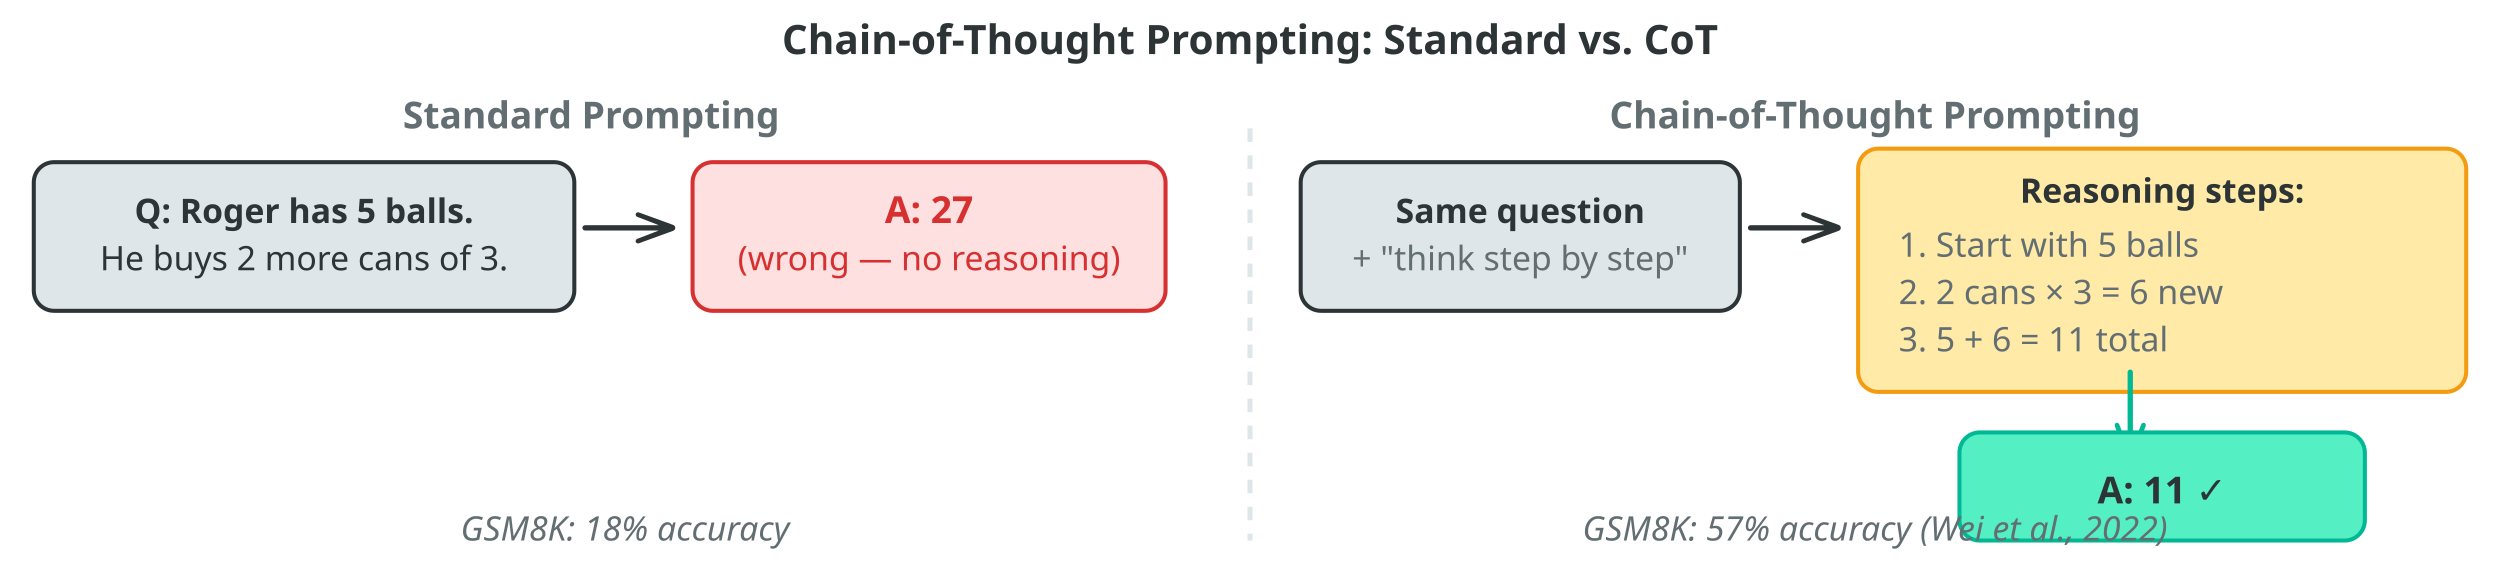
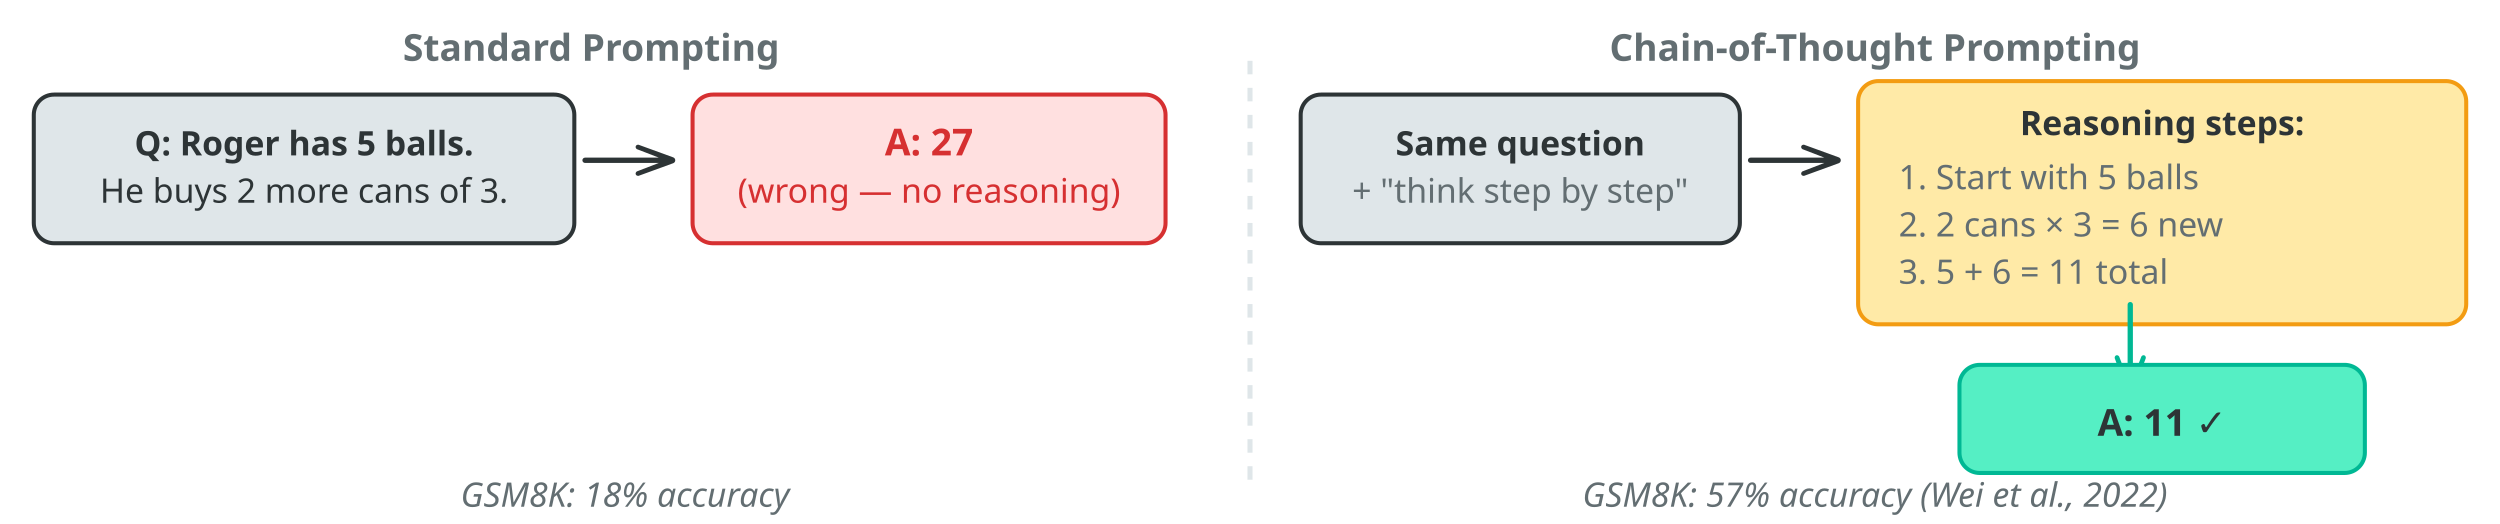
- <svg xmlns="http://www.w3.org/2000/svg" viewBox="0 0 740 170">
+ <svg xmlns="http://www.w3.org/2000/svg" viewBox="0 0 740 155">
  <defs>
    <symbol id="cot-arrow" viewBox="0 0 76.41 27.12">
      <path d="M43.3,1.69c-.92-.1-1.78.32-2.08,1.1-.3.79.06,1.69.83,2.23l1.19.46s0,0,0,0c0,0,0,0,0,0l15.39,5.94H2.98c-1.1,0-2,.9-2,2s.9,2,2,2h55.64l-15.4,5.94s0,0,0,0c0,0,0,0,0,0l-1.17.45c-.77.54-1.14,1.45-.83,2.24.3.78,1.16,1.2,2.09,1.1l1.15-.42s0,0,.01,0c0,0,0,0,0,0l24.98-9.1c2.07-.75,2.06-3.67,0-4.42L44.45,2.11" fill="currentColor" />
    </symbol>
  </defs>
-   <text x="370" y="16" text-anchor="middle" font-size="12" font-family="Avenir,sans-serif" fill="#2d3436" font-weight="bold">Chain-of-Thought Prompting: Standard vs. CoT</text>
-   <text x="175" y="38" text-anchor="middle" font-size="11" font-family="Avenir,sans-serif" fill="#636e72" font-weight="bold">Standard Prompting</text>
-   <rect x="10" y="48" width="160" height="44" rx="6" fill="#dfe6e9" stroke="#2d3436" stroke-width="1.2" />
-   <text x="90" y="66" text-anchor="middle" font-size="10" font-family="Avenir,sans-serif" fill="#2d3436" font-weight="bold">Q: Roger has 5 balls.</text>
-   <text x="90" y="80" text-anchor="middle" font-size="10" font-family="Avenir,sans-serif" fill="#2d3436">He buys 2 more cans of 3.</text>
-   <use href="#cot-arrow" x="172" y="62" width="30" height="11" style="color: #2d3436" />
-   <rect x="205" y="48" width="140" height="44" rx="6" fill="#ffe0e0" stroke="#d63031" stroke-width="1.2" />
-   <text x="275" y="66" text-anchor="middle" font-size="11" font-family="Avenir,sans-serif" fill="#d63031" font-weight="bold">A: 27</text>
-   <text x="275" y="80" text-anchor="middle" font-size="10" font-family="Avenir,sans-serif" fill="#d63031">(wrong — no reasoning)</text>
-   <line x1="370" y1="38" x2="370" y2="160" stroke="#dfe6e9" stroke-width="1.5" stroke-dasharray="4,4" />
-   <text x="555" y="38" text-anchor="middle" font-size="11" font-family="Avenir,sans-serif" fill="#636e72" font-weight="bold">Chain-of-Thought Prompting</text>
-   <rect x="385" y="48" width="130" height="44" rx="6" fill="#dfe6e9" stroke="#2d3436" stroke-width="1.2" />
-   <text x="450" y="66" text-anchor="middle" font-size="10" font-family="Avenir,sans-serif" fill="#2d3436" font-weight="bold">Same question</text>
-   <text x="450" y="80" text-anchor="middle" font-size="10" font-family="Avenir,sans-serif" fill="#636e72">+ "think step by step"</text>
-   <use href="#cot-arrow" x="517" y="62" width="30" height="11" style="color: #2d3436" />
-   <rect x="550" y="44" width="180" height="72" rx="6" fill="#ffeaa7" stroke="#f39c12" stroke-width="1.2" />
-   <text x="640" y="60" text-anchor="middle" font-size="10" font-family="Avenir,sans-serif" fill="#2d3436" font-weight="bold">Reasoning steps:</text>
-   <text x="562" y="76" font-size="10" font-family="Avenir,sans-serif" fill="#636e72">1. Start with 5 balls</text>
-   <text x="562" y="90" font-size="10" font-family="Avenir,sans-serif" fill="#636e72">2. 2 cans × 3 = 6 new</text>
-   <text x="562" y="104" font-size="10" font-family="Avenir,sans-serif" fill="#636e72">3. 5 + 6 = 11 total</text>
-   <use href="#cot-arrow" x="615" y="118" width="30" height="11" style="color: #00b894" transform="rotate(90, 630, 124)" />
-   <rect x="580" y="128" width="120" height="32" rx="6" fill="#55efc4" stroke="#00b894" stroke-width="1.2" />
-   <text x="640" y="149" text-anchor="middle" font-size="11" font-family="Avenir,sans-serif" fill="#2d3436" font-weight="bold">A: 11 ✓</text>
-   <text x="185" y="160" text-anchor="middle" font-size="10" font-family="Avenir,sans-serif" fill="#636e72" font-style="italic">GSM8K: 18% accuracy</text>
-   <text x="555" y="160" text-anchor="middle" font-size="10" font-family="Avenir,sans-serif" fill="#636e72" font-style="italic">GSM8K: 57% accuracy (Wei et al., 2022)</text>
+   <text x="175" y="18" text-anchor="middle" font-size="11" font-family="Avenir,sans-serif" fill="#636e72" font-weight="bold">Standard Prompting</text>
+   <rect x="10" y="28" width="160" height="44" rx="6" fill="#dfe6e9" stroke="#2d3436" stroke-width="1.2" />
+   <text x="90" y="46" text-anchor="middle" font-size="10" font-family="Avenir,sans-serif" fill="#2d3436" font-weight="bold">Q: Roger has 5 balls.</text>
+   <text x="90" y="60" text-anchor="middle" font-size="10" font-family="Avenir,sans-serif" fill="#2d3436">He buys 2 more cans of 3.</text>
+   <use href="#cot-arrow" x="172" y="42" width="30" height="11" style="color: #2d3436" />
+   <rect x="205" y="28" width="140" height="44" rx="6" fill="#ffe0e0" stroke="#d63031" stroke-width="1.2" />
+   <text x="275" y="46" text-anchor="middle" font-size="11" font-family="Avenir,sans-serif" fill="#d63031" font-weight="bold">A: 27</text>
+   <text x="275" y="60" text-anchor="middle" font-size="10" font-family="Avenir,sans-serif" fill="#d63031">(wrong — no reasoning)</text>
+   <line x1="370" y1="18" x2="370" y2="145" stroke="#dfe6e9" stroke-width="1.5" stroke-dasharray="4,4" />
+   <text x="555" y="18" text-anchor="middle" font-size="11" font-family="Avenir,sans-serif" fill="#636e72" font-weight="bold">Chain-of-Thought Prompting</text>
+   <rect x="385" y="28" width="130" height="44" rx="6" fill="#dfe6e9" stroke="#2d3436" stroke-width="1.2" />
+   <text x="450" y="46" text-anchor="middle" font-size="10" font-family="Avenir,sans-serif" fill="#2d3436" font-weight="bold">Same question</text>
+   <text x="450" y="60" text-anchor="middle" font-size="10" font-family="Avenir,sans-serif" fill="#636e72">+ "think step by step"</text>
+   <use href="#cot-arrow" x="517" y="42" width="30" height="11" style="color: #2d3436" />
+   <rect x="550" y="24" width="180" height="72" rx="6" fill="#ffeaa7" stroke="#f39c12" stroke-width="1.2" />
+   <text x="640" y="40" text-anchor="middle" font-size="10" font-family="Avenir,sans-serif" fill="#2d3436" font-weight="bold">Reasoning steps:</text>
+   <text x="562" y="56" font-size="10" font-family="Avenir,sans-serif" fill="#636e72">1. Start with 5 balls</text>
+   <text x="562" y="70" font-size="10" font-family="Avenir,sans-serif" fill="#636e72">2. 2 cans × 3 = 6 new</text>
+   <text x="562" y="84" font-size="10" font-family="Avenir,sans-serif" fill="#636e72">3. 5 + 6 = 11 total</text>
+   <use href="#cot-arrow" x="615" y="98" width="30" height="11" style="color: #00b894" transform="rotate(90, 630, 104)" />
+   <rect x="580" y="108" width="120" height="32" rx="6" fill="#55efc4" stroke="#00b894" stroke-width="1.2" />
+   <text x="640" y="129" text-anchor="middle" font-size="11" font-family="Avenir,sans-serif" fill="#2d3436" font-weight="bold">A: 11 ✓</text>
+   <text x="185" y="150" text-anchor="middle" font-size="10" font-family="Avenir,sans-serif" fill="#636e72" font-style="italic">GSM8K: 18% accuracy</text>
+   <text x="555" y="150" text-anchor="middle" font-size="10" font-family="Avenir,sans-serif" fill="#636e72" font-style="italic">GSM8K: 57% accuracy (Wei et al., 2022)</text>
</svg>
